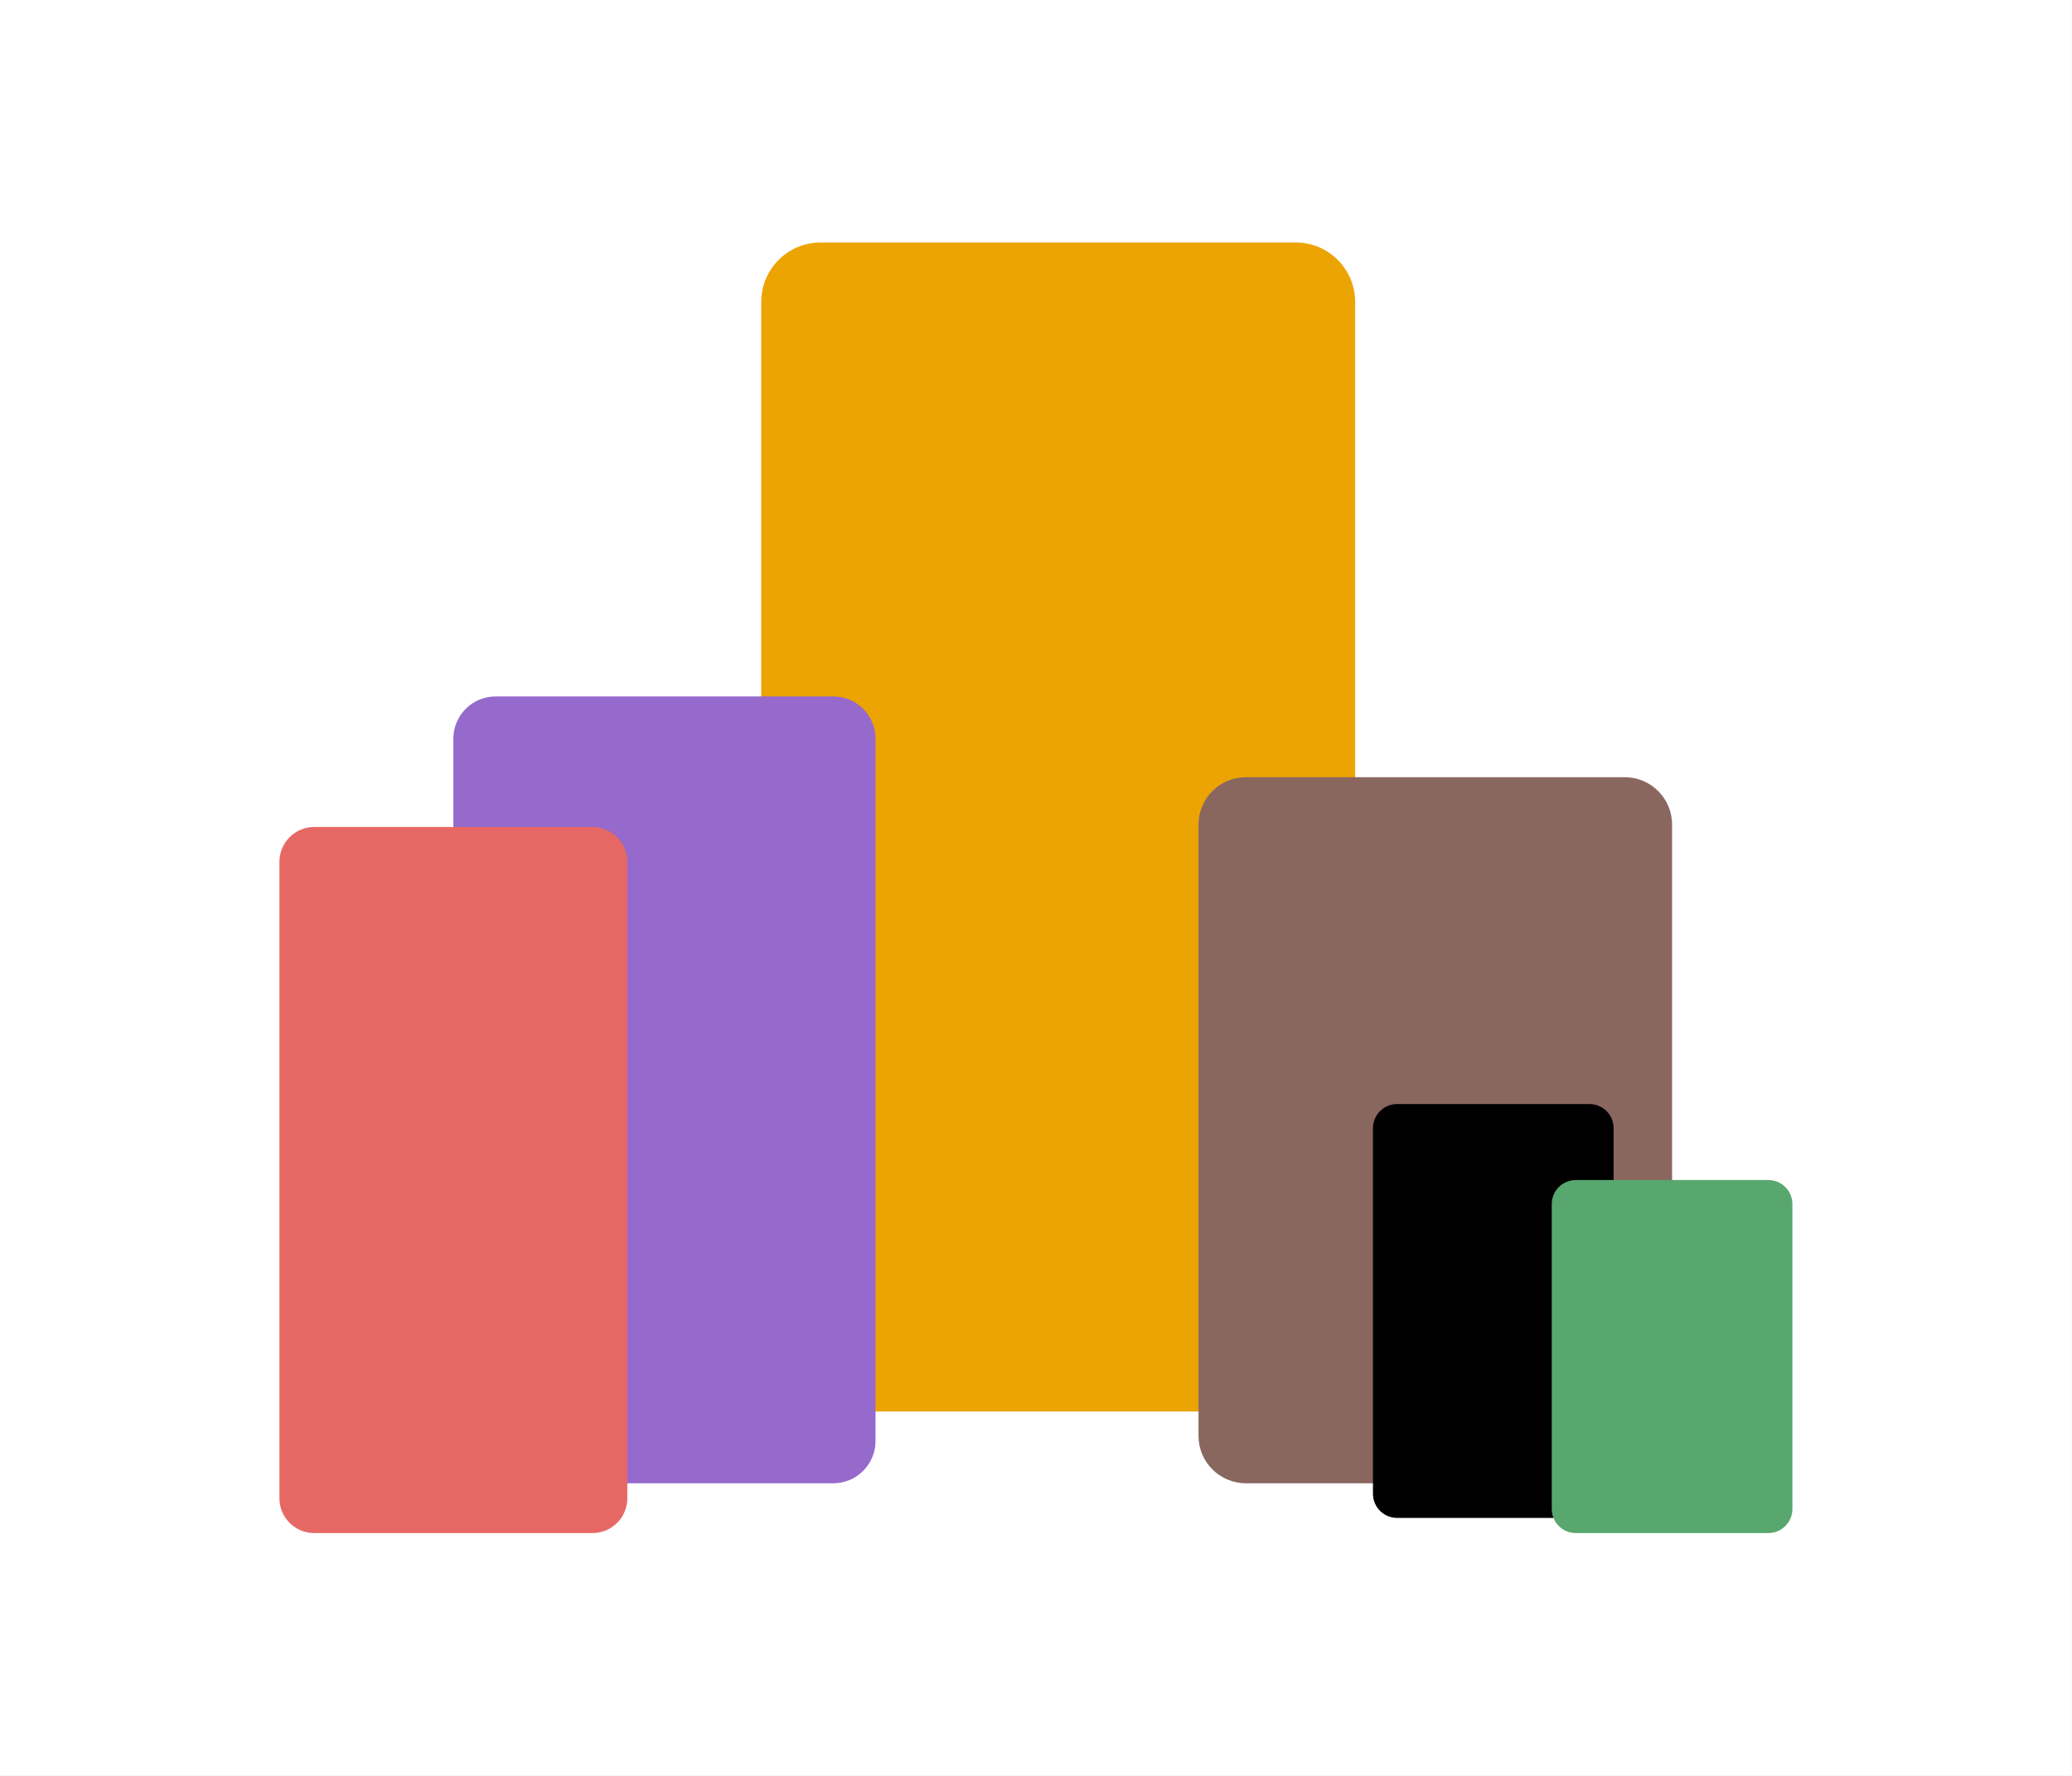
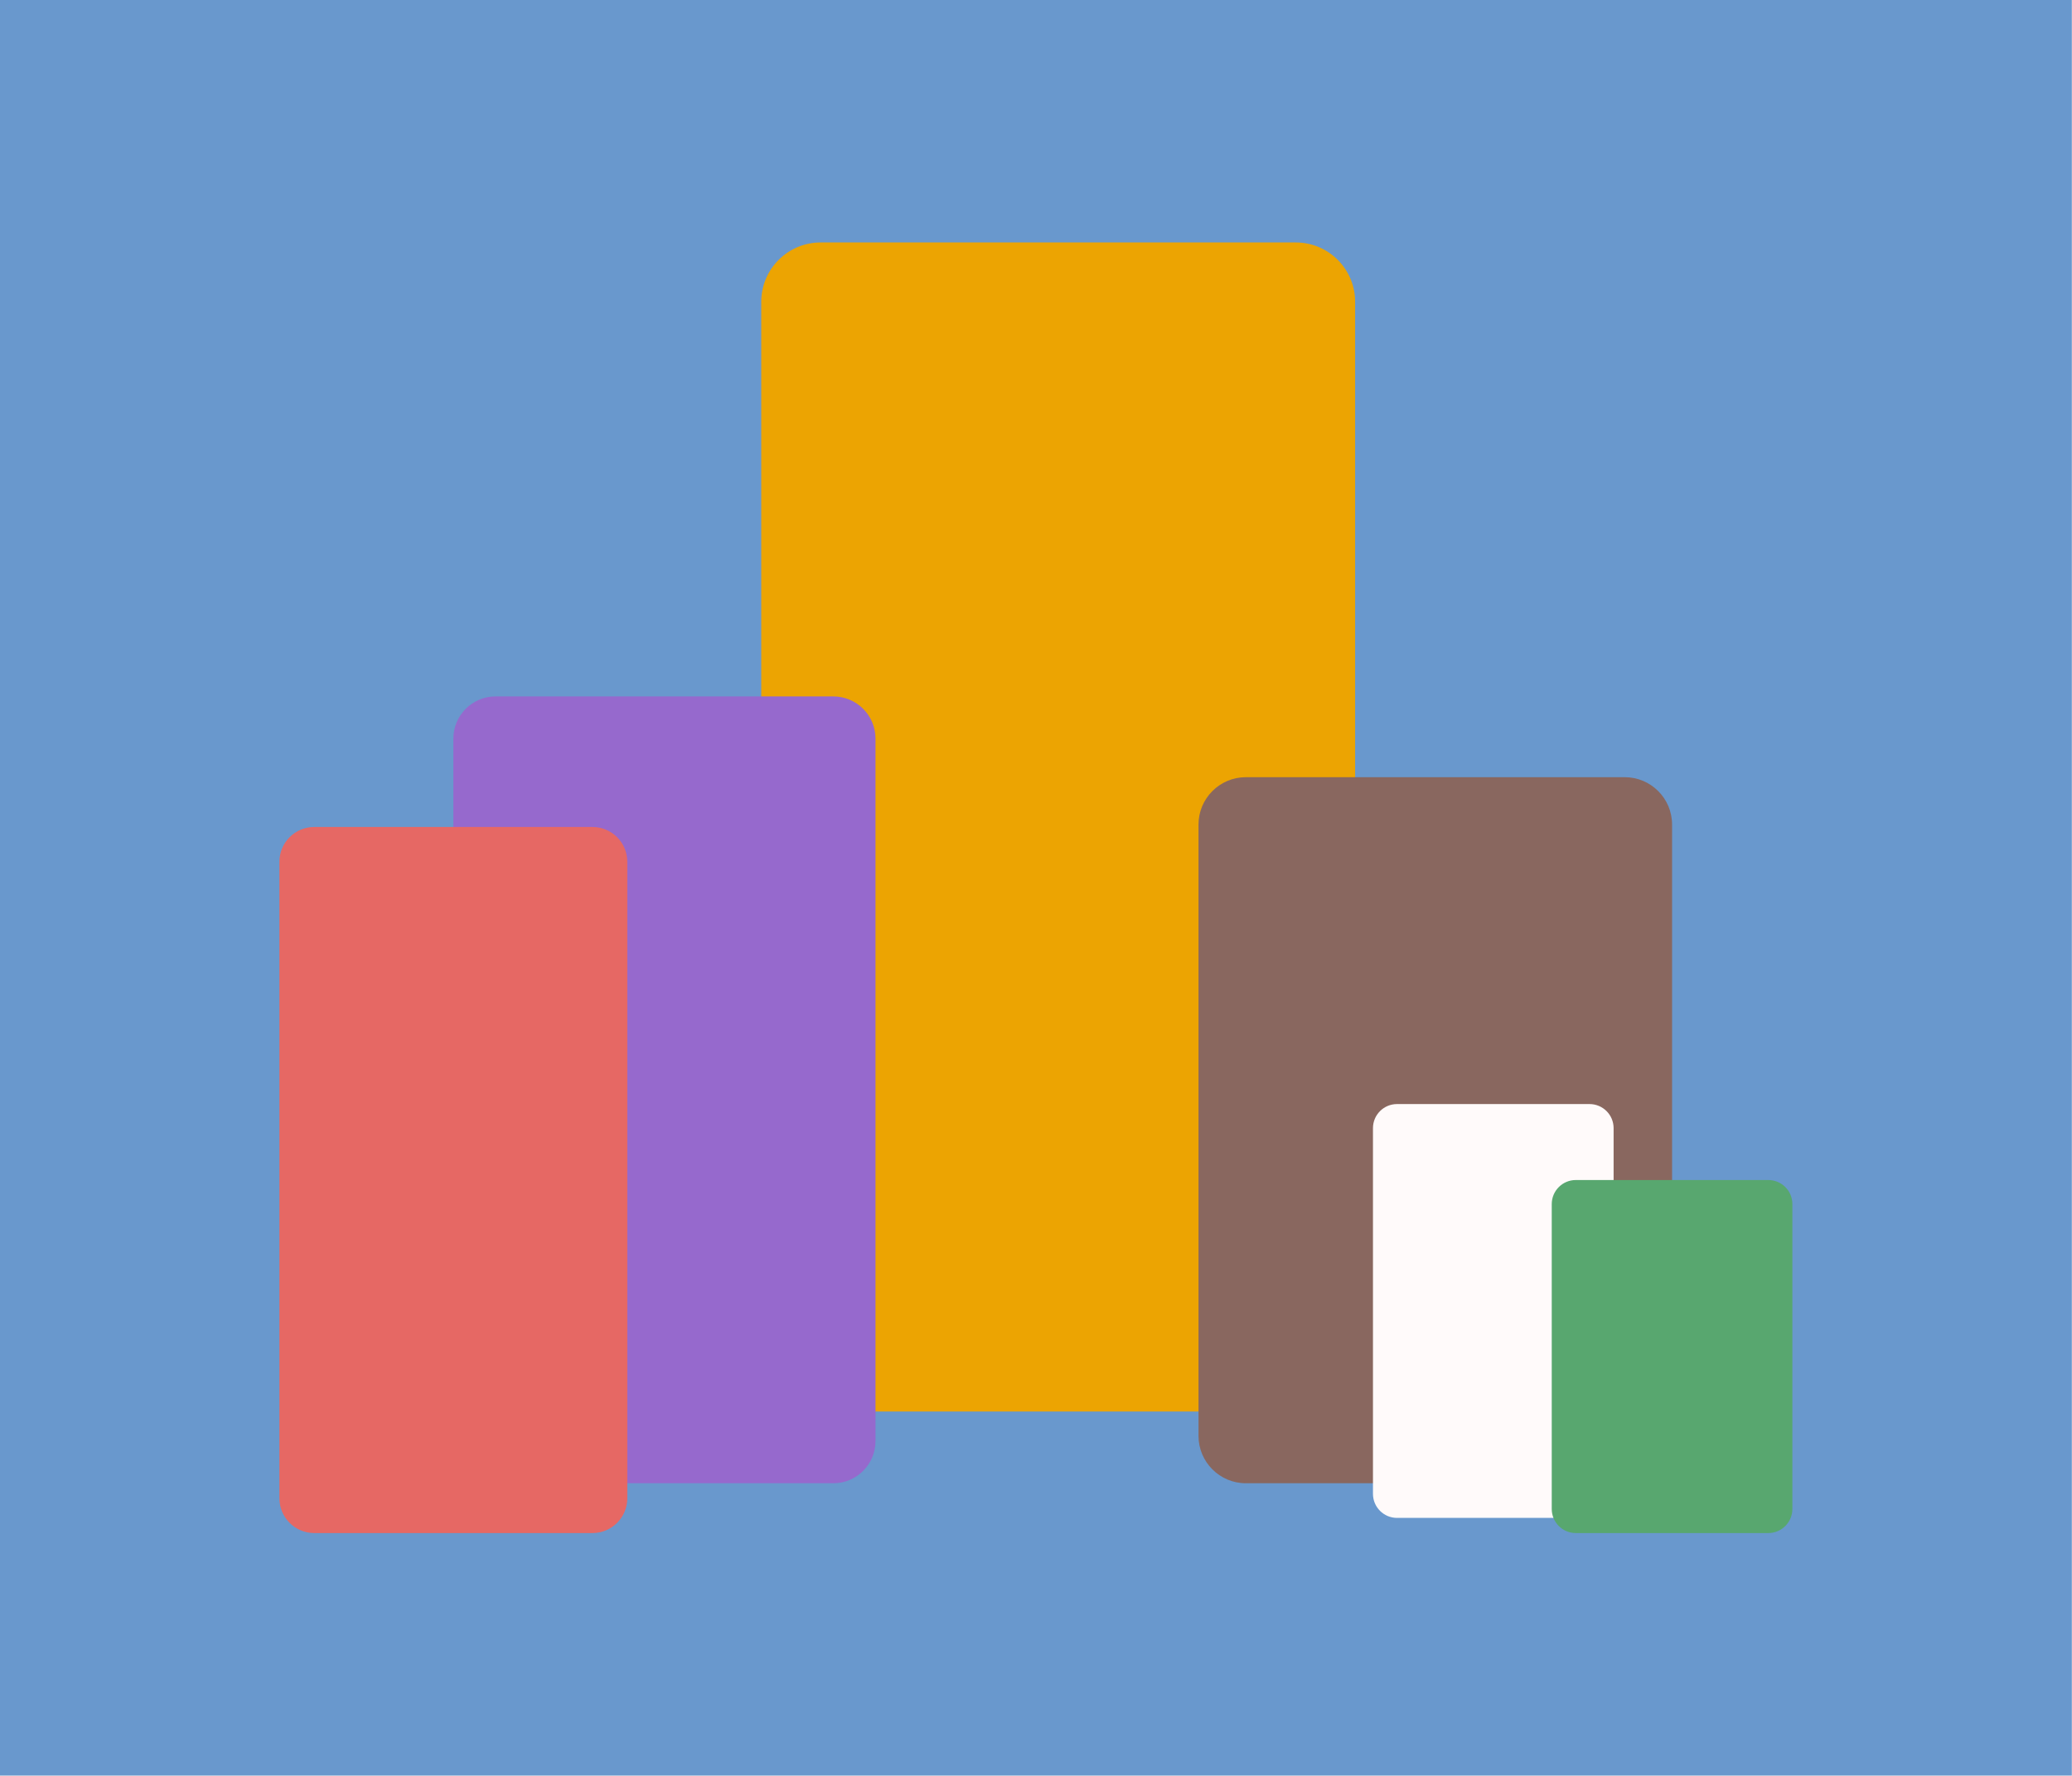
<svg xmlns="http://www.w3.org/2000/svg" width="100%" height="100%" viewBox="0 0 1762 1510" version="1.1" xml:space="preserve" style="fill-rule:evenodd;clip-rule:evenodd;stroke-linejoin:round;stroke-miterlimit:2;">
-   <rect id="template_todos" x="0" y="0" width="1761.85" height="1509.99" style="fill:white;" />
-   <path d="M1152.39,256.706L1152.39,1149.93C1152.39,1177.8 1129.76,1200.43 1101.88,1200.43L697.86,1200.43C669.987,1200.43 647.357,1177.8 647.357,1149.93L647.357,256.706C647.357,228.832 669.987,206.203 697.86,206.203L1101.88,206.203C1129.76,206.203 1152.39,228.832 1152.39,256.706Z" style="fill:rgb(236,164,2);" />
-   <path d="M744.523,628.173L744.523,1225.53C744.523,1245.35 728.438,1261.43 708.625,1261.43L421.438,1261.43C401.625,1261.43 385.54,1245.35 385.54,1225.53L385.54,628.173C385.54,608.36 401.625,592.274 421.438,592.274L708.625,592.274C728.438,592.274 744.523,608.36 744.523,628.173Z" style="fill:rgb(150,105,205);" />
-   <path d="M237.622,1274.2L237.622,732.901C237.622,716.573 250.878,703.317 267.206,703.317L503.874,703.317C520.202,703.317 533.458,716.573 533.458,732.901L533.458,1274.2C533.458,1290.53 520.202,1303.79 503.874,1303.79L267.206,1303.79C250.878,1303.79 237.622,1290.53 237.622,1274.2Z" style="fill:rgb(230,104,100);" />
-   <path d="M1421.91,701.234L1421.91,1221.16C1421.91,1243.39 1403.86,1261.43 1381.64,1261.43L1059.47,1261.43C1037.24,1261.43 1019.2,1243.39 1019.2,1221.16L1019.2,701.234C1019.2,679.008 1037.24,660.963 1059.47,660.963L1381.64,660.963C1403.86,660.963 1421.91,679.008 1421.91,701.234Z" style="fill:rgb(137,103,95);" />
-   <path d="M1372.19,959.407L1372.19,1270.43C1372.19,1281.72 1363.02,1290.89 1351.73,1290.89L1188.01,1290.89C1176.72,1290.89 1167.55,1281.72 1167.55,1270.43L1167.55,959.407C1167.55,948.112 1176.72,938.943 1188.01,938.943L1351.73,938.943C1363.02,938.943 1372.19,948.112 1372.19,959.407Z" />
-   <path d="M1524.23,1024.02L1524.23,1283.32C1524.23,1294.62 1515.06,1303.79 1503.77,1303.79L1340.05,1303.79C1328.76,1303.79 1319.59,1294.62 1319.59,1283.32L1319.59,1024.02C1319.59,1012.72 1328.76,1003.55 1340.05,1003.55L1503.77,1003.55C1515.06,1003.55 1524.23,1012.72 1524.23,1024.02Z" style="fill:rgb(88,167,111);" />
-   <g id="ILUSTRAÇÃO">
+   <g transform="matrix(1,0,0,1,0,-3403.72)">
+     <g id="template_todos" transform="matrix(0.974748,0,0,1.05461,-3178.28,-1848.31)">
+       <rect x="3260.61" y="4980.06" width="1807.49" height="1431.8" style="fill:rgb(105,152,205);" />
+       <g transform="matrix(1.02591,0,0,0.948218,3758.62,203.303)">
+         <path d="M666.962,5294.32L666.962,6187.55C666.962,6215.42 644.332,6238.05 616.459,6238.05L212.434,6238.05C184.56,6238.05 161.931,6215.42 161.931,6187.55L161.931,5294.32C161.931,5266.45 184.56,5243.82 212.434,5243.82L616.459,5243.82C644.332,5243.82 666.962,5266.45 666.962,5294.32Z" style="fill:rgb(236,164,2);" />
+       </g>
+       <g transform="matrix(0.729228,0,0,0.638189,3538.06,2195.12)">
+         <path d="M666.962,5297.16L666.962,6184.71C666.962,6214.15 644.332,6238.05 616.459,6238.05L212.434,6238.05C184.56,6238.05 161.931,6214.15 161.931,6184.71L161.931,5297.16C161.931,5267.72 184.56,5243.82 212.434,5243.82L616.459,5243.82C644.332,5243.82 666.962,5267.72 666.962,5297.16Z" style="fill:rgb(150,105,205);" />
+       </g>
+       <g transform="matrix(-0.600952,-6.80222e-17,7.58791e-17,-0.572679,3905.2,9219.36)">
+         <path d="M666.962,5292.8L666.962,6189.07C666.962,6216.1 644.332,6238.05 616.459,6238.05L212.434,6238.05C184.56,6238.05 161.931,6216.1 161.931,6189.07L161.931,5292.8C161.931,5265.77 184.56,5243.82 212.434,5243.82L616.459,5243.82C644.332,5243.82 666.962,5265.77 666.962,5292.8Z" style="fill:rgb(230,104,100);" />
+       </g>
+       <g transform="matrix(0.818056,0,0,0.572679,4173.75,2603.77)">
+         <path d="M666.962,5310.5L666.962,6171.37C666.962,6208.17 644.332,6238.05 616.459,6238.05L212.434,6238.05C184.56,6238.05 161.931,6208.17 161.931,6171.37L161.931,5310.5C161.931,5273.7 184.56,5243.82 212.434,5243.82L616.459,5243.82C644.332,5243.82 666.962,5273.7 666.962,5310.5Z" style="fill:rgb(137,103,95);" />
+       </g>
+       <g transform="matrix(0.4157,0,0,0.335663,4391.1,4110.23)">
+         <path d="M666.962,5301.63L666.962,6180.24C666.962,6212.15 644.332,6238.05 616.459,6238.05L212.434,6238.05C184.56,6238.05 161.931,6212.15 161.931,6180.24L161.931,5301.63C161.931,5269.72 184.56,5243.82 212.434,5243.82L616.459,5243.82C644.332,5243.82 666.962,5269.72 666.962,5301.63Z" style="fill:rgb(255,250,250);" />
+       </g>
+       <g transform="matrix(0.4157,0,0,0.28634,4547.07,4430.13)">
+         <path d="M666.962,5311.59L666.962,6170.28C666.962,6207.68 644.332,6238.05 616.459,6238.05L212.434,6238.05C184.56,6238.05 161.931,6207.68 161.931,6170.28L161.931,5311.59C161.931,5274.19 184.56,5243.82 212.434,5243.82L616.459,5243.82C644.332,5243.82 666.962,5274.19 666.962,5311.59Z" style="fill:rgb(88,167,111);" />
+       </g>
    </g>
-   <g id="LOGO">
-     </g>
+     <g id="ILUSTRAÇÃO">
+         </g>
+     <g id="LOGO">
+         </g>
+   </g>
</svg>
